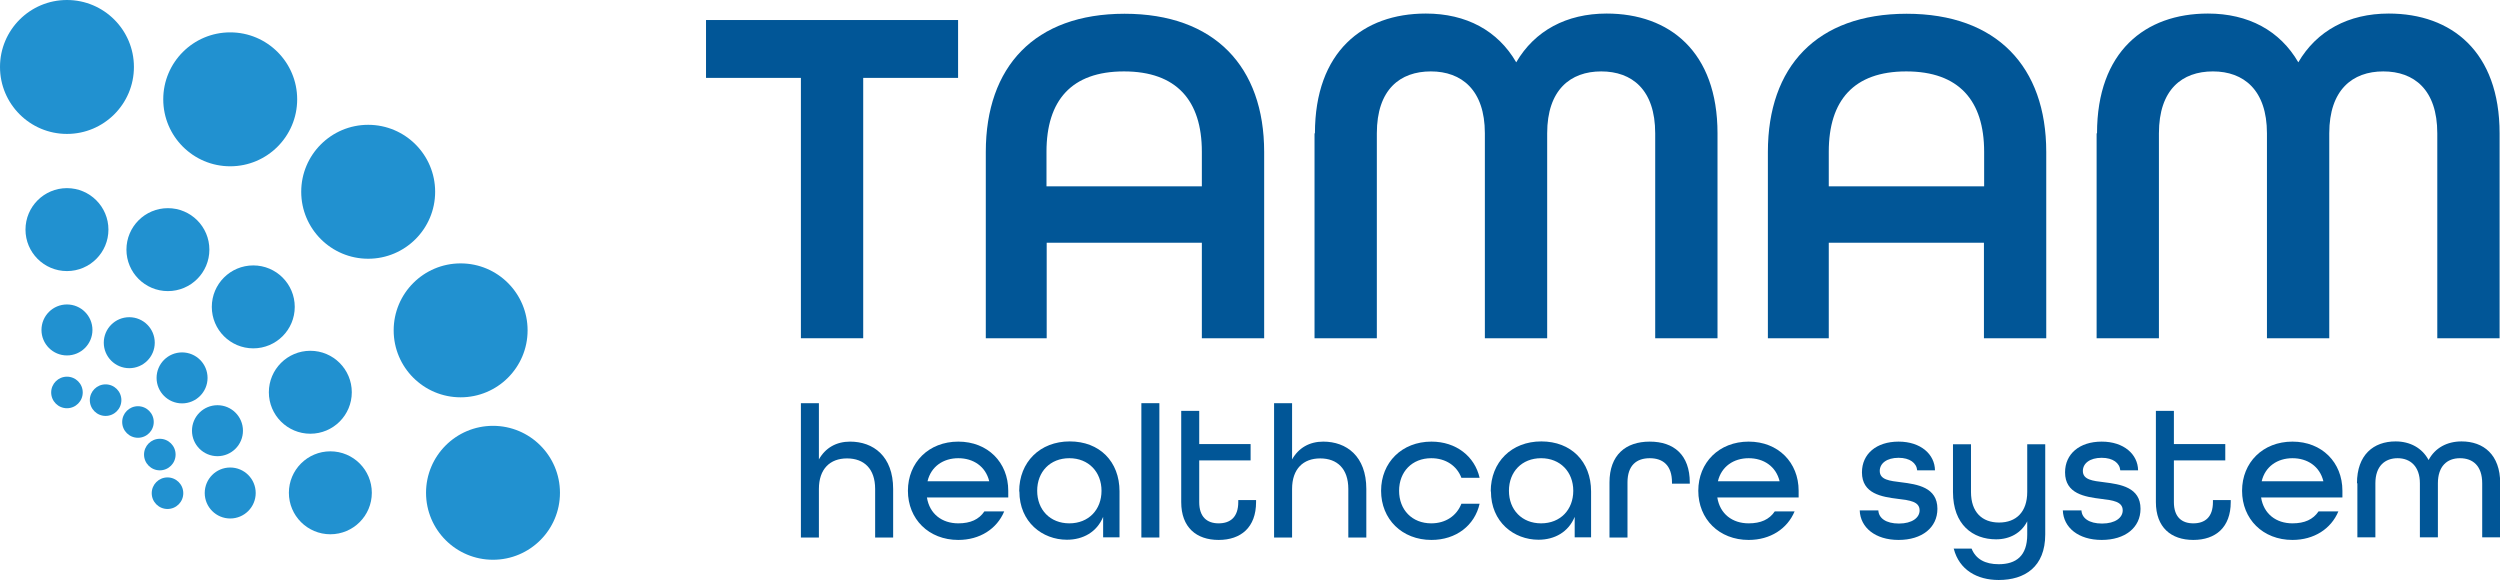
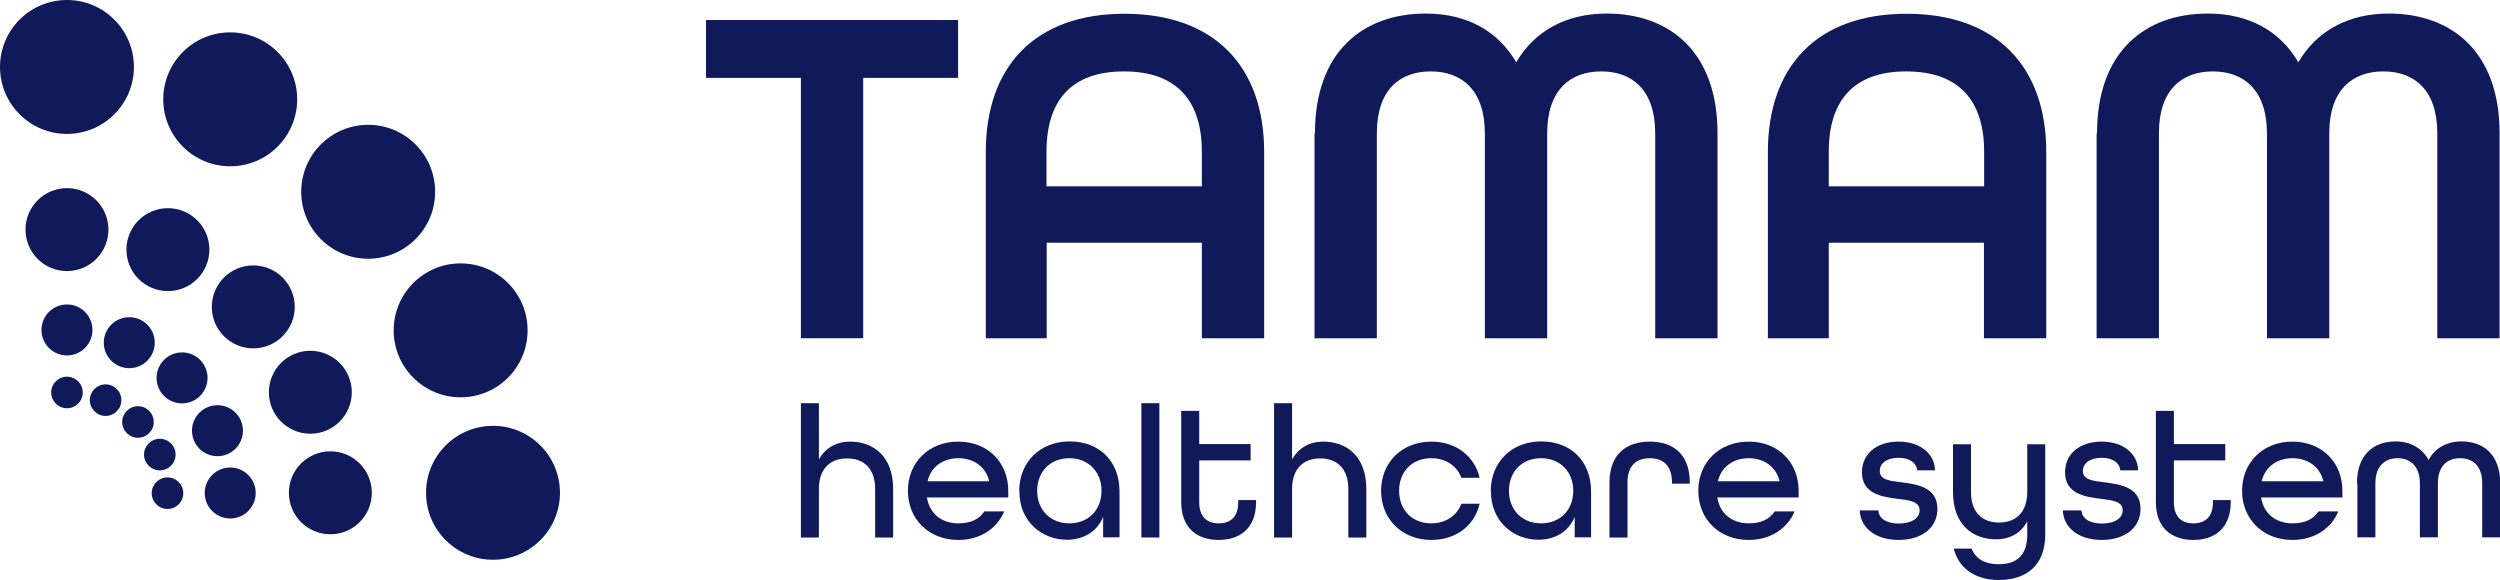
<svg xmlns="http://www.w3.org/2000/svg" id="Layer_1" data-name="Layer 1" viewBox="0 0 123.58 28.66">
  <defs>
    <style>
      .cls-1 {
-         fill: #2191d0;
+         fill: #10195A;
      }

      .cls-2 {
-         fill: #015697;
+         fill: #10195A;
      }
    </style>
  </defs>
  <g>
    <path class="cls-2" d="M39.59,19.93h.89v2.78c.32-.57.86-.88,1.54-.88,1.15,0,2.13.72,2.13,2.34v2.4h-.89v-2.4c0-1-.55-1.51-1.39-1.51s-1.39.52-1.39,1.51v2.4h-.89v-6.64Z" />
    <path class="cls-2" d="M44.88,24.26c0-1.4,1.03-2.43,2.49-2.43s2.47,1.03,2.47,2.43v.33h-4.02c.13.82.75,1.28,1.55,1.28.6,0,1.02-.19,1.29-.59h.98c-.36.86-1.2,1.41-2.27,1.41-1.46,0-2.49-1.03-2.49-2.43ZM48.9,23.79c-.18-.74-.79-1.14-1.53-1.14s-1.35.41-1.52,1.14h3.06Z" />
    <path class="cls-2" d="M50.38,24.29c0-1.45,1.03-2.47,2.5-2.47s2.46.99,2.46,2.47v2.27h-.81v-1.01c-.31.75-.99,1.13-1.79,1.13-1.21,0-2.35-.87-2.35-2.39ZM54.45,24.26c0-.93-.64-1.61-1.59-1.61s-1.59.67-1.59,1.61.64,1.61,1.59,1.61,1.59-.67,1.59-1.61Z" />
    <path class="cls-2" d="M56.42,19.93h.89v6.64h-.89v-6.64Z" />
    <path class="cls-2" d="M58.39,24.82v-4.51h.89v1.64h2.54v.81h-2.54v2.06c0,.73.38,1.05.96,1.05s.97-.31.97-1.05v-.1h.88v.1c0,1.25-.75,1.87-1.85,1.87s-1.85-.62-1.85-1.87Z" />
    <path class="cls-2" d="M62.98,19.93h.89v2.78c.32-.57.86-.88,1.54-.88,1.15,0,2.13.72,2.13,2.34v2.4h-.89v-2.4c0-1-.55-1.51-1.39-1.51s-1.39.52-1.39,1.51v2.4h-.89v-6.64Z" />
    <path class="cls-2" d="M68.27,24.26c0-1.4,1.03-2.43,2.49-2.43,1.22,0,2.14.73,2.38,1.79h-.9c-.22-.59-.77-.97-1.49-.97-.95,0-1.59.67-1.59,1.61s.64,1.61,1.59,1.61c.72,0,1.26-.38,1.49-.97h.9c-.24,1.07-1.16,1.79-2.38,1.79-1.46,0-2.49-1.03-2.49-2.43Z" />
    <path class="cls-2" d="M73.69,24.29c0-1.45,1.03-2.47,2.5-2.47s2.46.99,2.46,2.47v2.27h-.81v-1.01c-.31.75-.99,1.13-1.79,1.13-1.21,0-2.35-.87-2.35-2.39ZM77.77,24.26c0-.93-.64-1.61-1.59-1.61s-1.59.67-1.59,1.61.64,1.61,1.59,1.61,1.59-.67,1.59-1.61Z" />
    <path class="cls-2" d="M79.56,23.85c0-1.36.8-2.02,1.99-2.02s1.98.65,1.98,2.03v.05h-.88v-.06c0-.85-.45-1.2-1.1-1.2s-1.1.35-1.1,1.2v2.72h-.89v-2.72Z" />
    <path class="cls-2" d="M83.95,24.26c0-1.4,1.03-2.43,2.49-2.43s2.47,1.03,2.47,2.43v.33h-4.02c.13.82.75,1.28,1.55,1.28.6,0,1.02-.19,1.29-.59h.98c-.36.86-1.2,1.41-2.27,1.41-1.46,0-2.49-1.03-2.49-2.43ZM87.97,23.79c-.18-.74-.79-1.14-1.53-1.14s-1.35.41-1.52,1.14h3.06Z" />
    <path class="cls-2" d="M91.95,25.23h.9c.02.38.37.65,1.02.65s1.02-.29,1.02-.65c0-.44-.49-.5-1.07-.57-.8-.1-1.78-.25-1.78-1.31,0-.91.71-1.52,1.81-1.52s1.79.63,1.8,1.42h-.88c-.03-.36-.36-.62-.92-.62-.59,0-.93.28-.93.65,0,.44.49.49,1.06.56.8.1,1.79.25,1.79,1.31,0,.93-.76,1.54-1.92,1.54s-1.89-.62-1.92-1.46Z" />
    <path class="cls-2" d="M96.57,27.12h.89c.21.52.67.77,1.34.77.86,0,1.41-.41,1.41-1.46v-.66c-.29.57-.85.89-1.54.89-1.15,0-2.13-.72-2.13-2.34v-2.36h.89v2.36c0,1,.55,1.51,1.39,1.51s1.39-.52,1.39-1.51v-2.36h.89v4.46c0,1.61-1.02,2.25-2.3,2.25-1.07,0-1.95-.5-2.22-1.54Z" />
    <path class="cls-2" d="M101.99,25.23h.9c.02.38.37.65,1.02.65s1.02-.29,1.02-.65c0-.44-.49-.5-1.07-.57-.8-.1-1.78-.25-1.78-1.31,0-.91.71-1.52,1.81-1.52s1.79.63,1.8,1.42h-.88c-.03-.36-.36-.62-.92-.62-.59,0-.93.28-.93.65,0,.44.49.49,1.06.56.8.1,1.79.25,1.79,1.31,0,.93-.76,1.54-1.92,1.54s-1.89-.62-1.92-1.46Z" />
    <path class="cls-2" d="M106.57,24.82v-4.51h.89v1.64h2.54v.81h-2.54v2.06c0,.73.38,1.05.96,1.05s.97-.31.97-1.05v-.1h.88v.1c0,1.25-.75,1.87-1.85,1.87s-1.85-.62-1.85-1.87Z" />
    <path class="cls-2" d="M110.83,24.26c0-1.4,1.03-2.43,2.49-2.43s2.47,1.03,2.47,2.43v.33h-4.02c.13.82.75,1.28,1.55,1.28.6,0,1.02-.19,1.29-.59h.98c-.36.86-1.2,1.41-2.27,1.41-1.46,0-2.49-1.03-2.49-2.43ZM114.85,23.79c-.18-.74-.79-1.14-1.53-1.14s-1.35.41-1.52,1.14h3.06Z" />
    <path class="cls-2" d="M116.51,23.89c0-1.41.82-2.07,1.91-2.07.71,0,1.31.32,1.63.92.32-.6.91-.92,1.63-.92,1.08,0,1.91.65,1.91,2.07v2.67h-.89v-2.67c0-.86-.46-1.24-1.1-1.24s-1.09.4-1.09,1.24v2.67h-.89v-2.67c0-.84-.48-1.24-1.1-1.24s-1.1.38-1.1,1.24v2.67h-.89v-2.67Z" />
  </g>
  <g>
    <path class="cls-2" d="M39.59,3.85h-4.69V.99h12.46v2.86h-4.69v12.87h-3.08V3.85Z" />
    <path class="cls-2" d="M48.73,7.51c0-4.21,2.41-6.83,6.86-6.83s6.9,2.62,6.9,6.83v9.21h-3.08v-4.72h-7.67v4.72h-3.01V7.51ZM59.41,9.21v-1.71c0-2.53-1.25-3.97-3.85-3.97s-3.83,1.44-3.83,3.97v1.71h7.67Z" />
    <path class="cls-2" d="M65,6.59c0-4.04,2.38-5.92,5.48-5.92,2,0,3.56.84,4.47,2.41.91-1.56,2.48-2.41,4.47-2.41,3.1,0,5.48,1.88,5.48,5.92v10.13h-3.08V6.59c0-2.16-1.15-3.06-2.67-3.06s-2.67.91-2.67,3.06v10.13h-3.08V6.59c0-2.14-1.15-3.06-2.67-3.06s-2.67.89-2.67,3.06v10.13h-3.08V6.59Z" />
    <path class="cls-2" d="M87.39,7.51c0-4.21,2.41-6.83,6.86-6.83s6.9,2.62,6.9,6.83v9.21h-3.08v-4.72h-7.67v4.72h-3.01V7.51ZM98.08,9.21v-1.71c0-2.53-1.25-3.97-3.85-3.97s-3.83,1.44-3.83,3.97v1.71h7.67Z" />
    <path class="cls-2" d="M103.66,6.59c0-4.04,2.38-5.92,5.48-5.92,2,0,3.56.84,4.47,2.41.91-1.56,2.48-2.41,4.47-2.41,3.1,0,5.48,1.88,5.48,5.92v10.13h-3.08V6.59c0-2.16-1.15-3.06-2.67-3.06s-2.67.91-2.67,3.06v10.13h-3.08V6.59c0-2.14-1.15-3.06-2.67-3.06s-2.67.89-2.67,3.06v10.13h-3.08V6.59Z" />
  </g>
  <g>
    <circle class="cls-1" cx="3.31" cy="19.4" r=".78" />
    <circle class="cls-1" cx="3.31" cy="16.31" r="1.26" />
    <circle class="cls-1" cx="3.31" cy="11.35" r="2.05" />
    <circle class="cls-1" cx="3.31" cy="3.31" r="3.31" />
    <circle class="cls-1" cx="11.38" cy="4.91" r="3.31" />
    <circle class="cls-1" cx="18.2" cy="9.48" r="3.31" />
    <circle class="cls-1" cx="22.77" cy="16.33" r="3.31" />
    <circle class="cls-1" cx="24.37" cy="24.36" r="3.31" />
    <circle class="cls-1" cx="8.3" cy="12.34" r="2.05" />
    <circle class="cls-1" cx="12.52" cy="15.17" r="2.05" />
    <circle class="cls-1" cx="15.34" cy="19.39" r="2.05" />
    <circle class="cls-1" cx="16.33" cy="24.36" r="2.05" />
    <circle class="cls-1" cx="6.39" cy="16.94" r="1.26" />
    <circle class="cls-1" cx="9" cy="18.68" r="1.26" />
    <circle class="cls-1" cx="10.75" cy="21.29" r="1.26" />
    <circle class="cls-1" cx="11.38" cy="24.37" r="1.26" />
    <circle class="cls-1" cx="5.22" cy="19.78" r=".78" />
    <circle class="cls-1" cx="6.82" cy="20.86" r=".78" />
    <circle class="cls-1" cx="7.9" cy="22.47" r=".78" />
    <circle class="cls-1" cx="8.28" cy="24.38" r=".78" />
  </g>
</svg>
